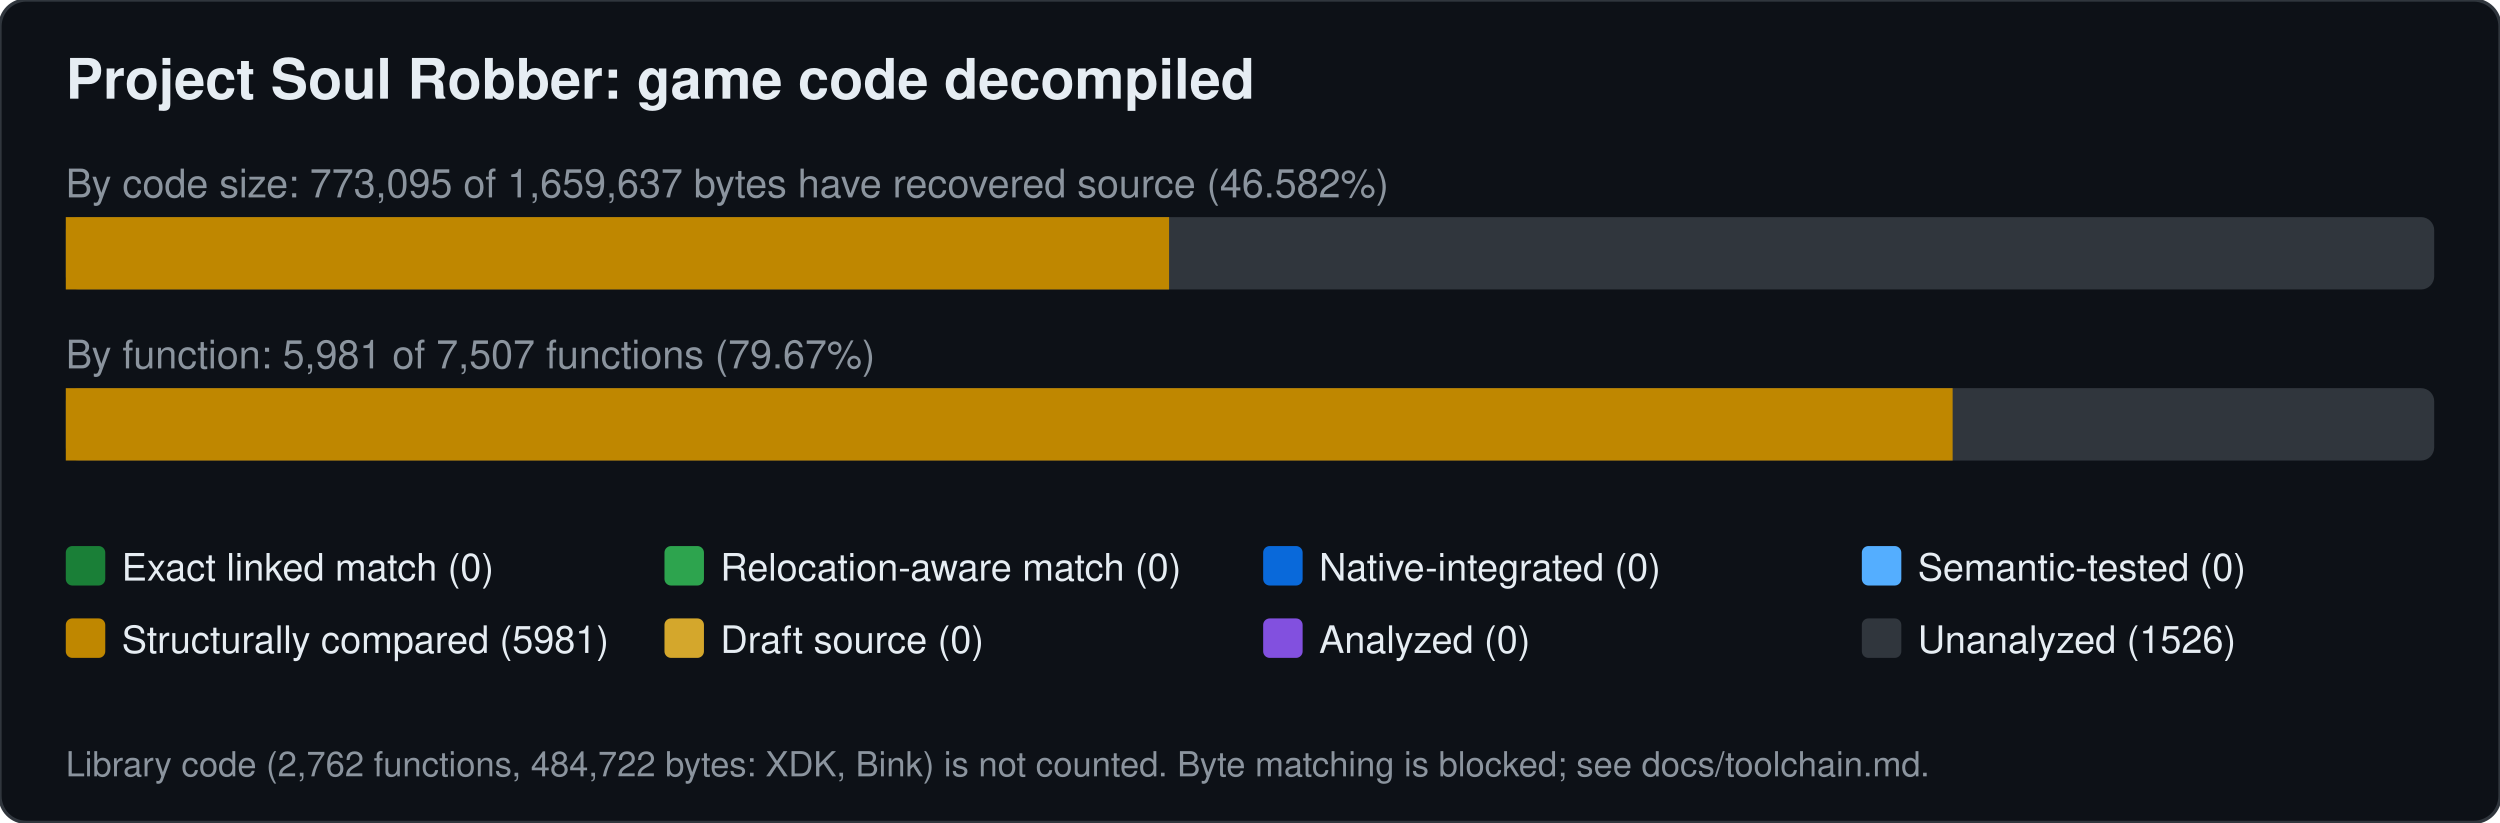
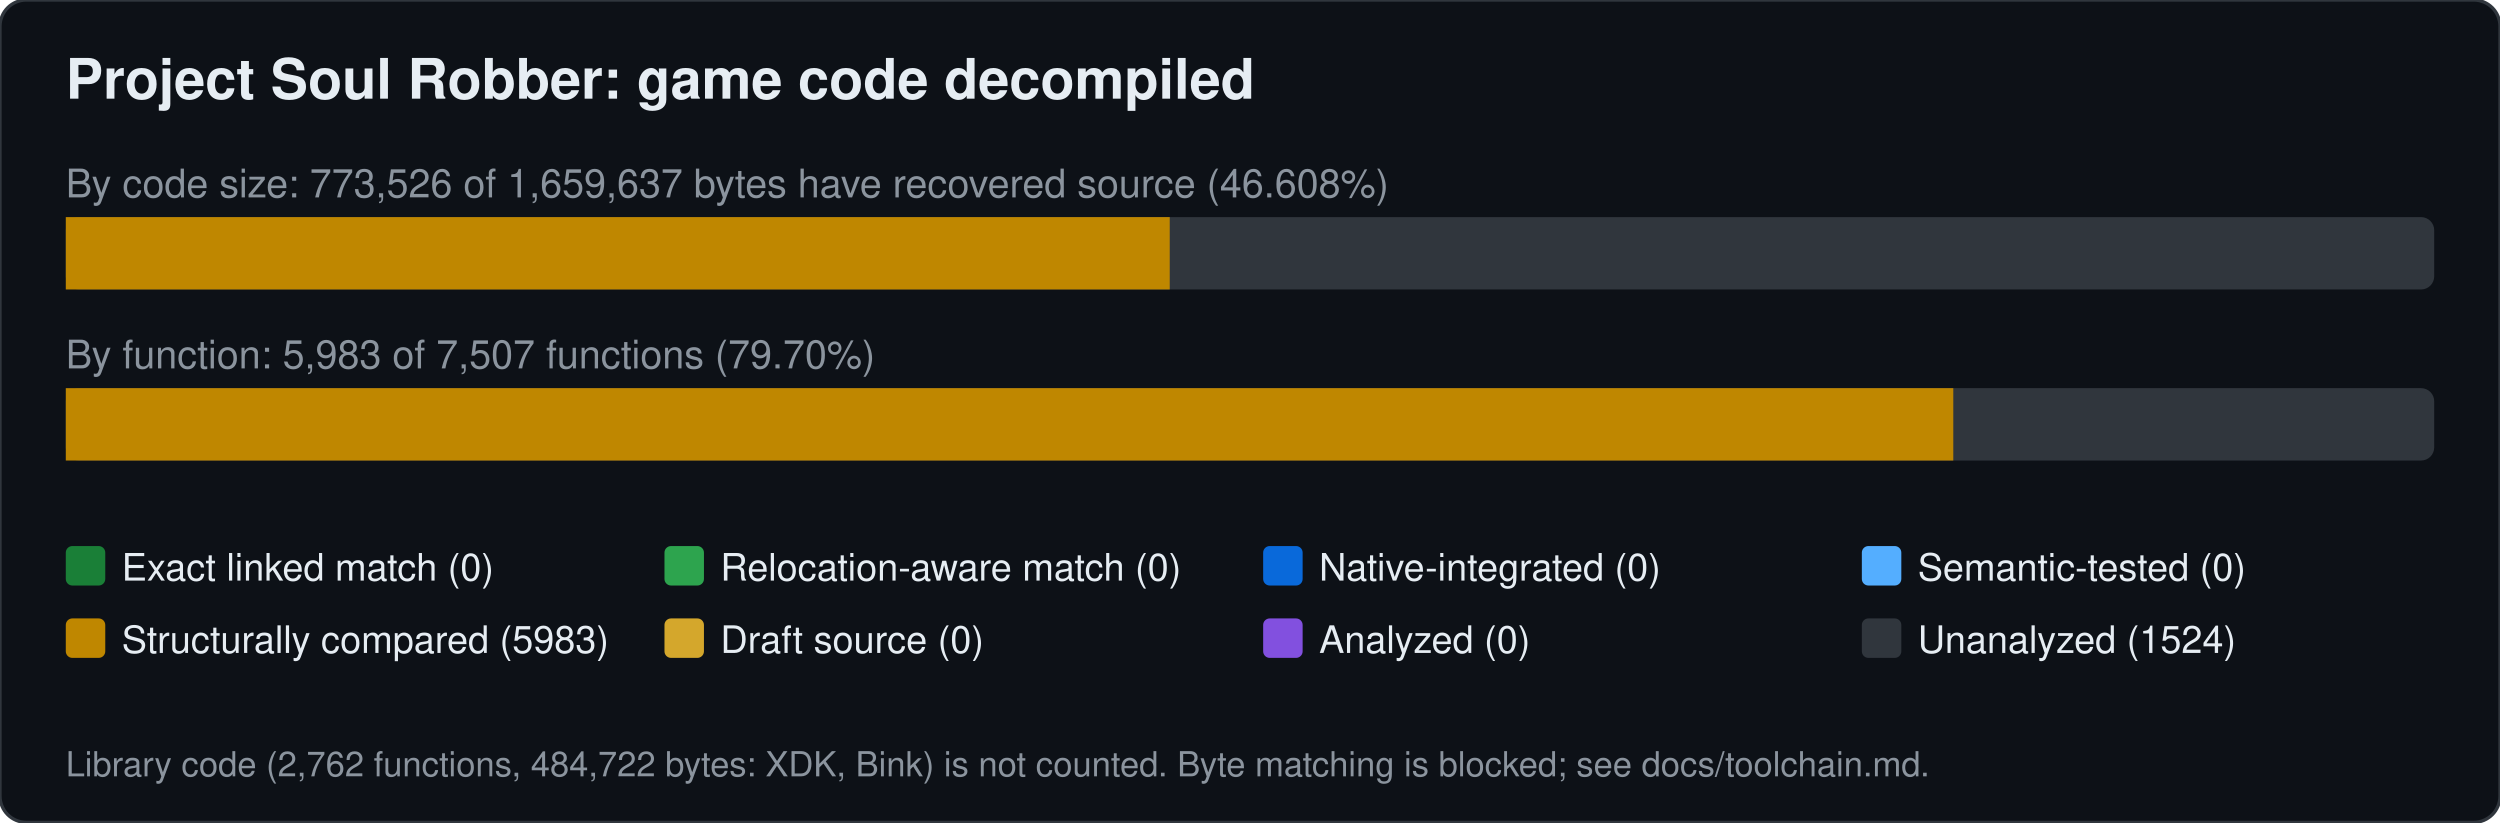
<svg xmlns="http://www.w3.org/2000/svg" width="760" height="250" viewBox="0 0 760 250" font-family="Segoe UI,Helvetica,Arial,sans-serif">
  <rect width="760" height="250" rx="8" fill="#0d1117" stroke="#30363d" />
  <text x="20" y="30" font-size="17" font-weight="600" fill="#e6edf3">Project Soul Robber: game code decompiled</text>
-   <text x="20" y="60" font-size="12" fill="#8b949e">By code size: 773,095 of 1,659,637 bytes have recovered source (46.582%)</text>
+   <text x="20" y="60" font-size="12" fill="#8b949e">By code size: 773,526 of 1,659,637 bytes have recovered source (46.608%)</text>
  <rect x="20" y="66" width="720" height="22" rx="4" fill="#30363d" />
-   <rect x="20.0" y="66" width="335.4" height="22" fill="#bf8700" />
-   <text x="20" y="112" font-size="12" fill="#8b949e">By function: 5,981 of 7,507 functions (79.67%)</text>
+   <rect x="20.0" y="66" width="335.6" height="22" fill="#bf8700" />
+   <text x="20" y="112" font-size="12" fill="#8b949e">By function: 5,983 of 7,507 functions (79.70%)</text>
  <rect x="20" y="118" width="720" height="22" rx="4" fill="#30363d" />
-   <rect x="20.0" y="118" width="573.6" height="22" fill="#bf8700" />
+   <rect x="20.0" y="118" width="573.8" height="22" fill="#bf8700" />
  <rect x="20" y="166" width="12" height="12" rx="2" fill="#1a7f37" />
  <text x="37" y="176.5" font-size="11.5" fill="#e6edf3">Exact linked match (0)</text>
  <rect x="202" y="166" width="12" height="12" rx="2" fill="#2da44e" />
  <text x="219" y="176.5" font-size="11.5" fill="#e6edf3">Relocation-aware match (0)</text>
  <rect x="384" y="166" width="12" height="12" rx="2" fill="#0969da" />
  <text x="401" y="176.5" font-size="11.5" fill="#e6edf3">Native-integrated (0)</text>
  <rect x="566" y="166" width="12" height="12" rx="2" fill="#54aeff" />
  <text x="583" y="176.5" font-size="11.5" fill="#e6edf3">Semantic-tested (0)</text>
  <rect x="20" y="188" width="12" height="12" rx="2" fill="#bf8700" />
-   <text x="37" y="198.5" font-size="11.5" fill="#e6edf3">Structurally compared (5981)</text>
+   <text x="37" y="198.5" font-size="11.5" fill="#e6edf3">Structurally compared (5983)</text>
  <rect x="202" y="188" width="12" height="12" rx="2" fill="#d4a72c" />
  <text x="219" y="198.5" font-size="11.5" fill="#e6edf3">Draft source (0)</text>
  <rect x="384" y="188" width="12" height="12" rx="2" fill="#8250df" />
  <text x="401" y="198.5" font-size="11.5" fill="#e6edf3">Analyzed (0)</text>
  <rect x="566" y="188" width="12" height="12" rx="2" fill="#30363d" />
-   <text x="583" y="198.5" font-size="11.5" fill="#e6edf3">Unanalyzed (1526)</text>
+   <text x="583" y="198.5" font-size="11.5" fill="#e6edf3">Unanalyzed (1524)</text>
  <text x="20" y="236" font-size="10.5" fill="#8b949e">Library code (2,762 functions, 484,722 bytes: XDK, Bink) is not counted. Byte matching is blocked; see docs/toolchain.md.</text>
</svg>
